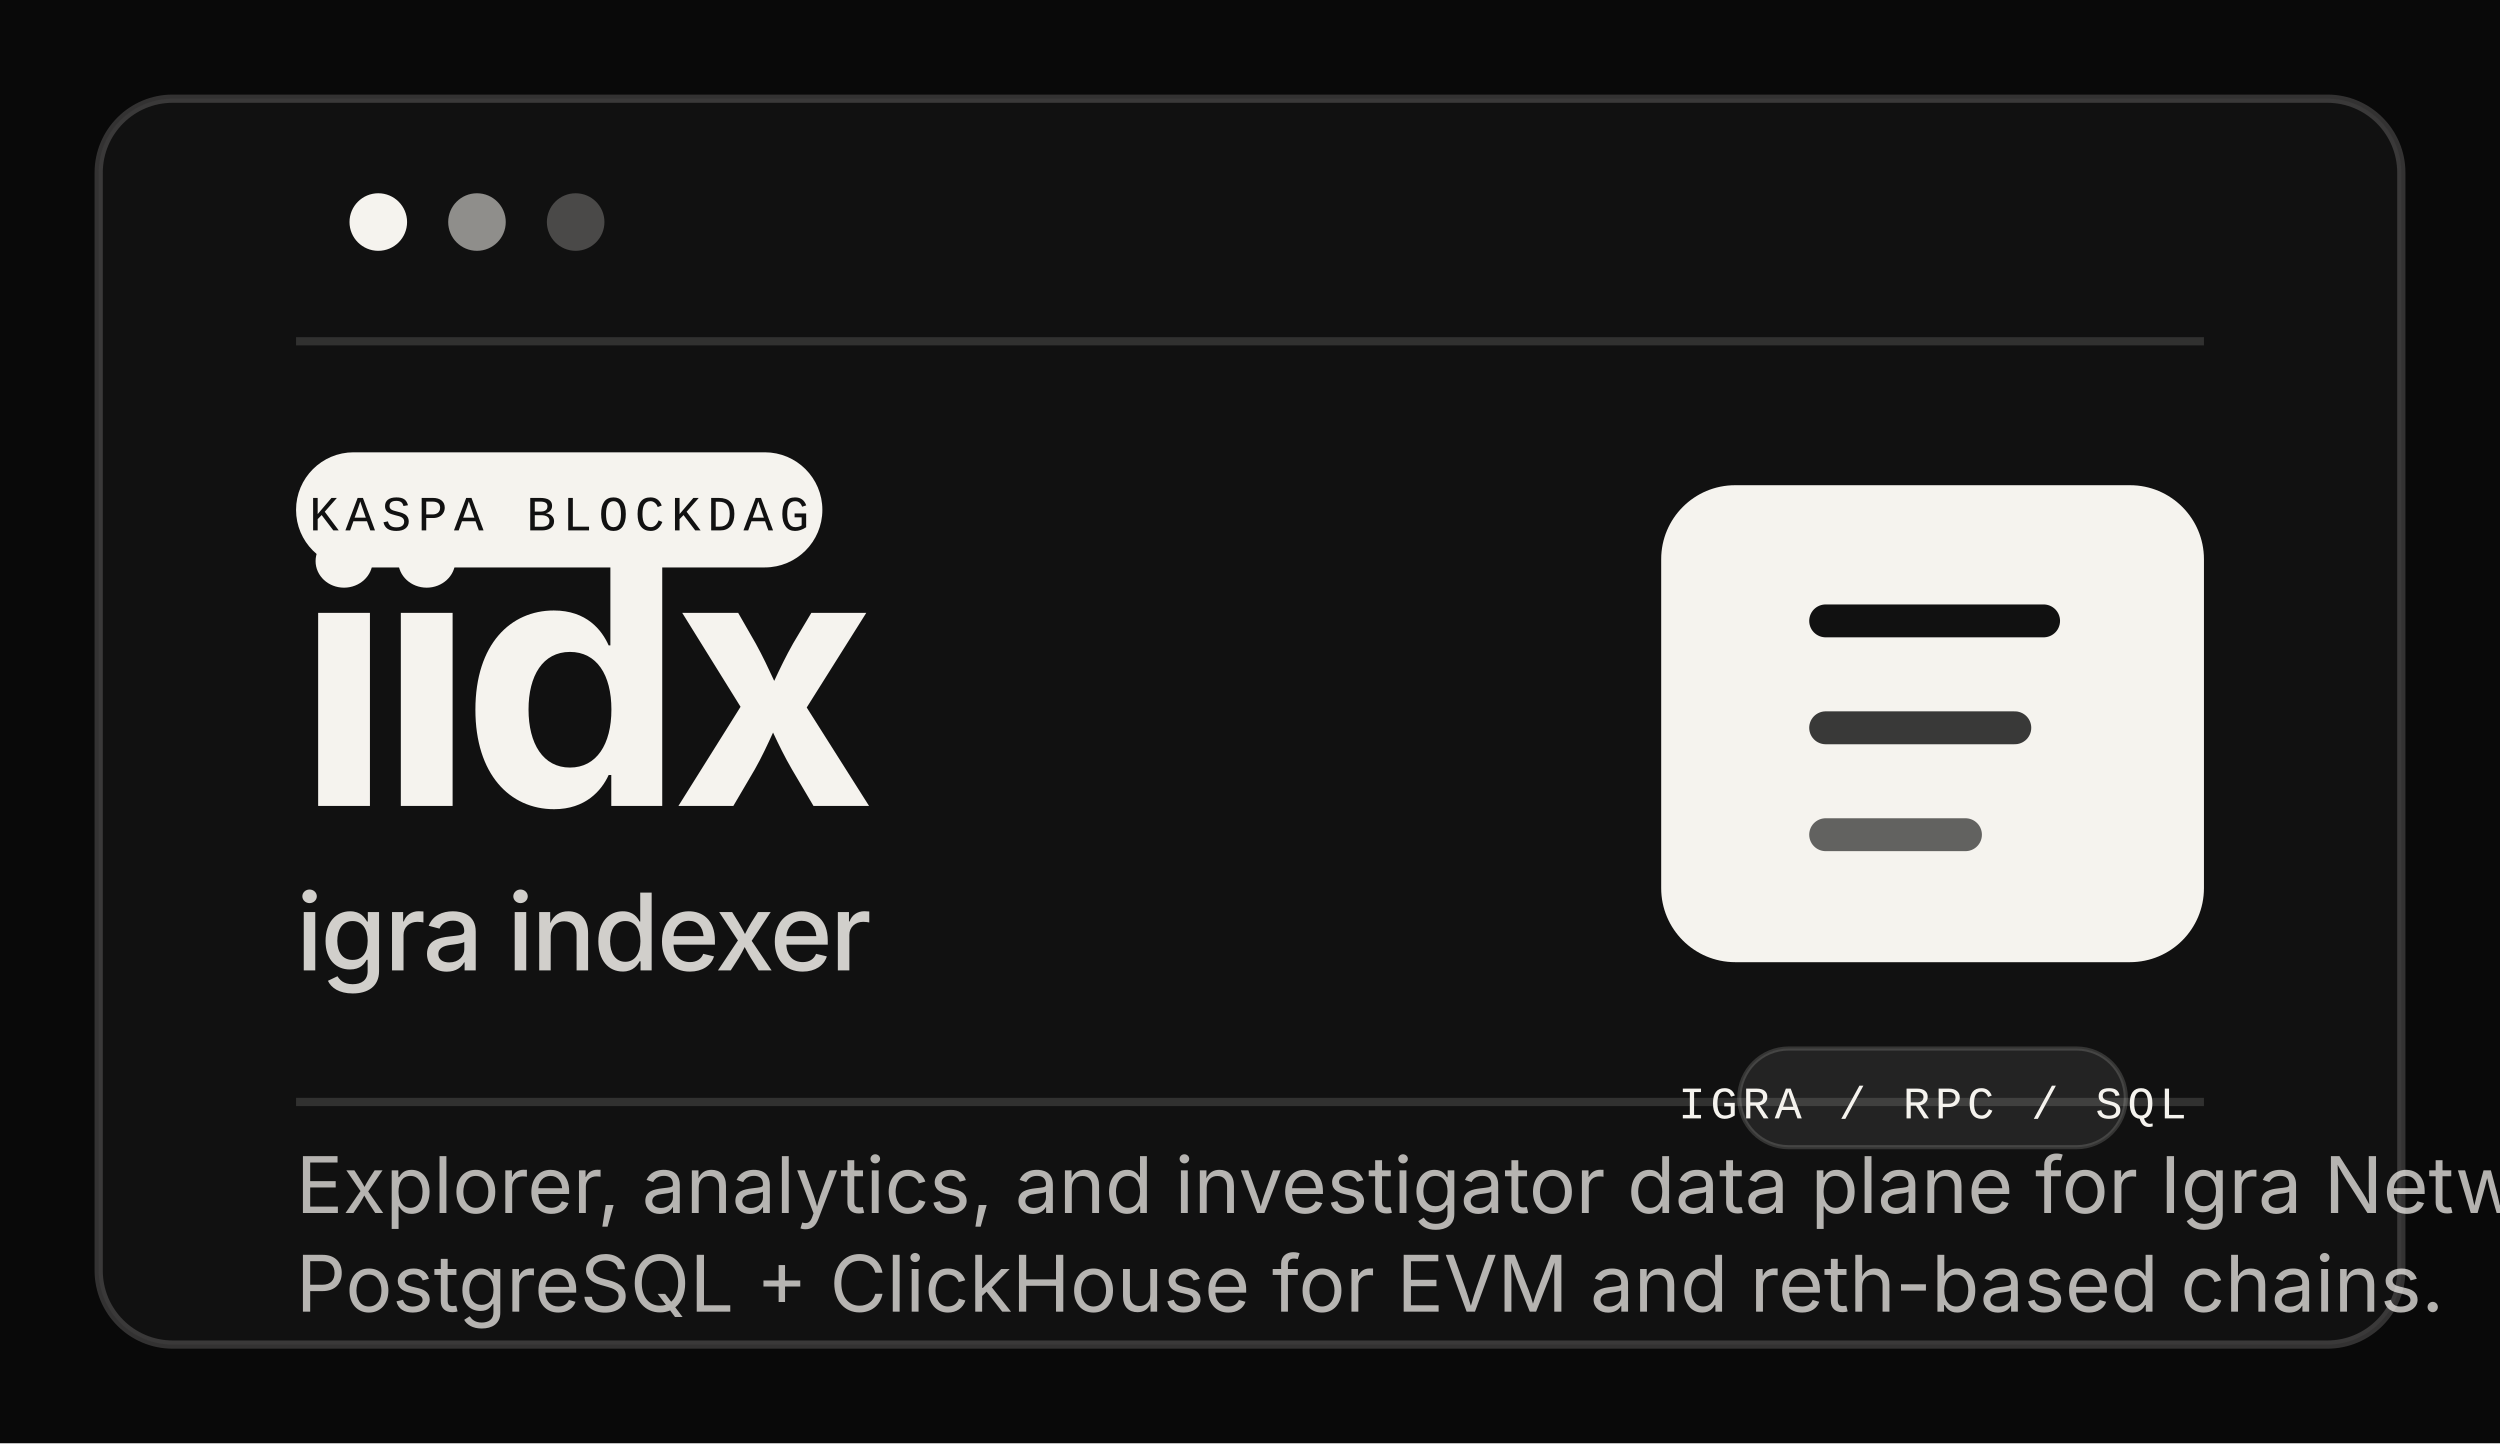
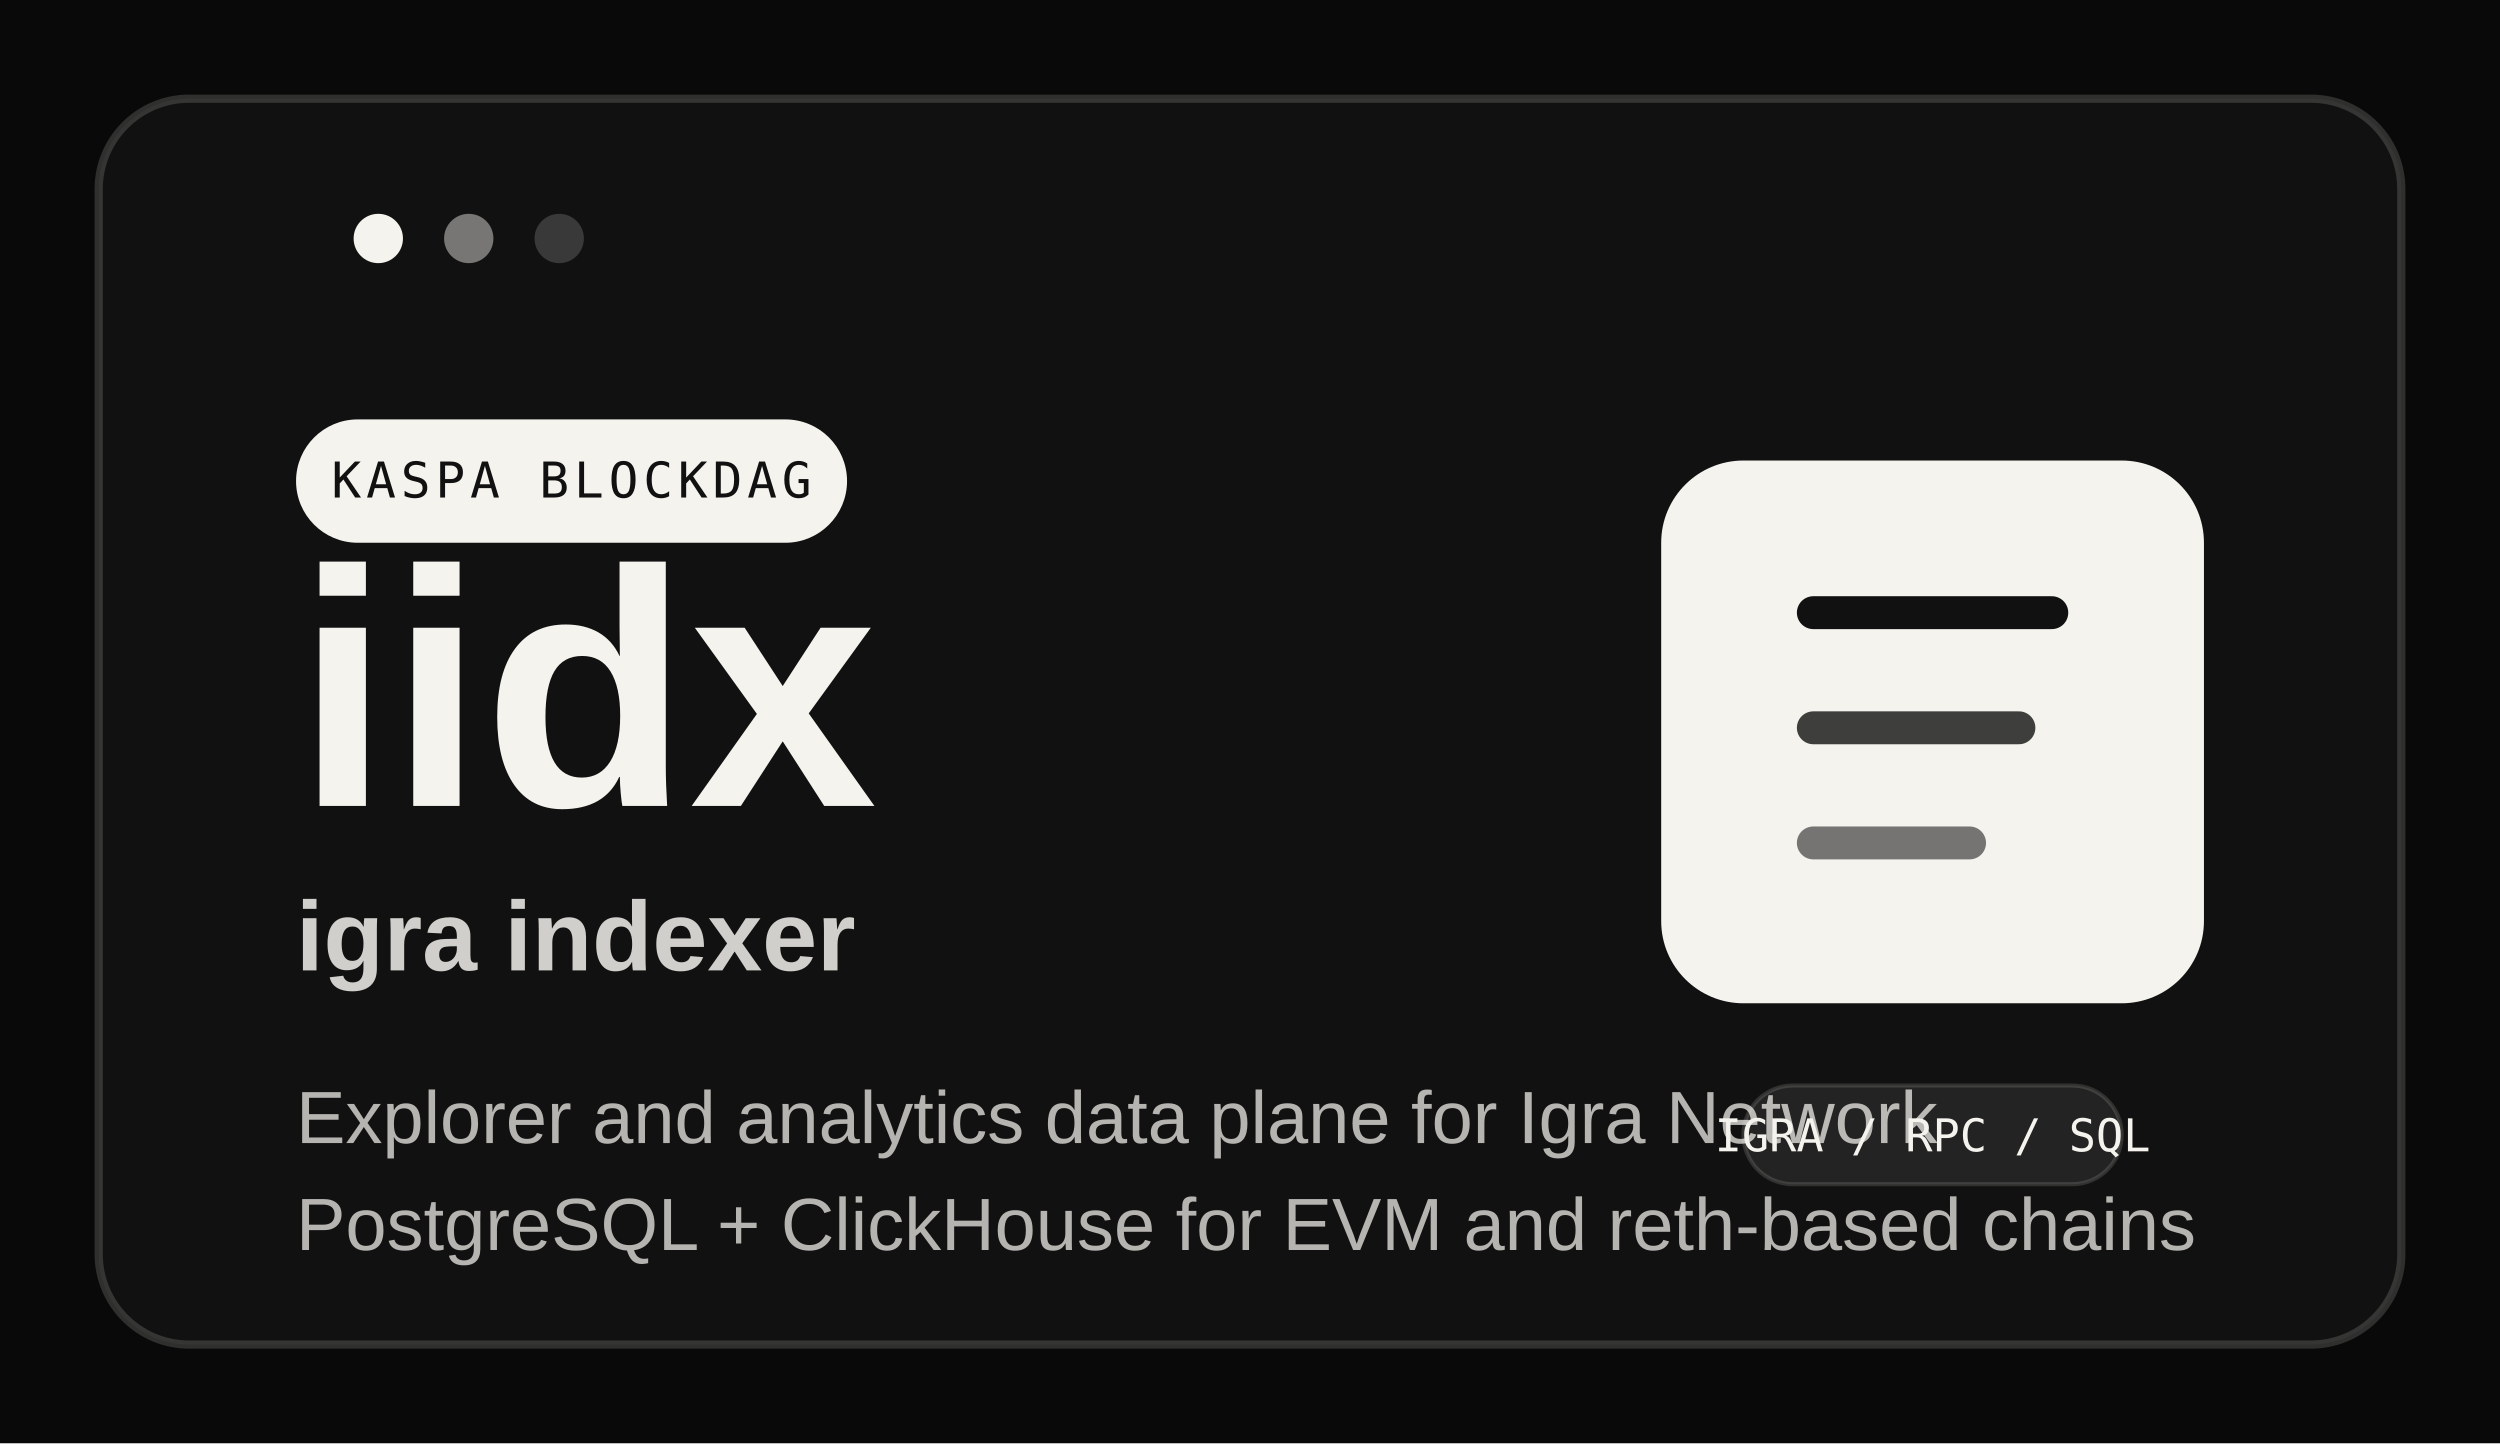
<svg xmlns="http://www.w3.org/2000/svg" width="608" height="351" viewBox="0 0 608 351" fill="none">
  <rect width="608" height="351" fill="#090909" />
-   <rect x="24" y="24" width="560" height="303" rx="18" fill="#111111" stroke="#F5F3EE" stroke-opacity="0.18" stroke-width="2" />
-   <path d="M72 83H536" stroke="#F5F3EE" stroke-opacity="0.14" stroke-width="2" />
-   <path d="M72 268H536" stroke="#F5F3EE" stroke-opacity="0.14" stroke-width="2" />
-   <circle cx="92" cy="54" r="7" fill="#F5F3EE" />
-   <circle cx="116" cy="54" r="7" fill="#F5F3EE" fill-opacity="0.55" />
-   <circle cx="140" cy="54" r="7" fill="#F5F3EE" fill-opacity="0.25" />
-   <rect x="72" y="110" width="128" height="28" rx="14" fill="#F5F3EE" />
-   <text x="136" y="129" text-anchor="middle" fill="#111111" font-family="SFMono-Regular, Menlo, Monaco, Consolas, Liberation Mono, monospace" font-size="12" letter-spacing="1.6">KASPA BLOCKDAG</text>
-   <text x="72" y="196" fill="#F5F3EE" font-family="Inter, Arial, sans-serif" font-size="86" font-weight="700" letter-spacing="-3.2">iidx</text>
-   <text x="72" y="236" fill="#F5F3EE" fill-opacity="0.84" font-family="Inter, Arial, sans-serif" font-size="26" font-weight="500" letter-spacing="-0.6">igra indexer</text>
-   <text x="72" y="295" fill="#F5F3EE" fill-opacity="0.72" font-family="Inter, Arial, sans-serif" font-size="19">Explorer, analytics, and investigator data plane for Igra Network.</text>
-   <text x="72" y="319" fill="#F5F3EE" fill-opacity="0.72" font-family="Inter, Arial, sans-serif" font-size="19">PostgreSQL + ClickHouse for EVM and reth-based chains.</text>
-   <rect x="404" y="118" width="132" height="116" rx="18" fill="#F5F3EE" />
-   <path d="M444 151H497" stroke="#111111" stroke-width="8" stroke-linecap="round" />
-   <path d="M444 177H490" stroke="#111111" stroke-opacity="0.82" stroke-width="8" stroke-linecap="round" />
-   <path d="M444 203H478" stroke="#111111" stroke-opacity="0.64" stroke-width="8" stroke-linecap="round" />
-   <rect x="423" y="255" width="94" height="24" rx="12" fill="#F5F3EE" fill-opacity="0.08" stroke="#F5F3EE" stroke-opacity="0.16" />
-   <text x="470" y="272" text-anchor="middle" fill="#F5F3EE" font-family="SFMono-Regular, Menlo, Monaco, Consolas, Liberation Mono, monospace" font-size="11" letter-spacing="1.2">IGRA / RPC / SQL</text>
+   <rect x="24" y="24" width="560" height="303" rx="22" fill="#111111" stroke="#F5F3EE" stroke-opacity="0.16" stroke-width="2" />
+   <circle cx="92" cy="58" r="6" fill="#F5F3EE" />
+   <circle cx="114" cy="58" r="6" fill="#F5F3EE" fill-opacity="0.45" />
+   <circle cx="136" cy="58" r="6" fill="#F5F3EE" fill-opacity="0.18" />
+   <rect x="72" y="102" width="134" height="30" rx="15" fill="#F5F3EE" />
+   <text x="139" y="121" text-anchor="middle" fill="#111111" font-family="monospace" font-size="12" letter-spacing="1.2">KASPA BLOCKDAG</text>
+   <text x="72" y="196" fill="#F5F3EE" font-family="Arial, Helvetica, sans-serif" font-size="82" font-weight="700">iidx</text>
+   <text x="72" y="236" fill="#F5F3EE" fill-opacity="0.84" font-family="Arial, Helvetica, sans-serif" font-size="24" font-weight="700">igra indexer</text>
+   <text x="72" y="278" fill="#F5F3EE" fill-opacity="0.72" font-family="Arial, Helvetica, sans-serif" font-size="18">Explorer and analytics data plane for Igra Network</text>
+   <text x="72" y="304" fill="#F5F3EE" fill-opacity="0.72" font-family="Arial, Helvetica, sans-serif" font-size="18">PostgreSQL + ClickHouse for EVM and reth-based chains</text>
+   <rect x="404" y="112" width="132" height="132" rx="20" fill="#F5F3EE" />
+   <path d="M441 149H499" stroke="#111111" stroke-width="8" stroke-linecap="round" />
+   <path d="M441 177H491" stroke="#111111" stroke-width="8" stroke-linecap="round" stroke-opacity="0.8" />
+   <path d="M441 205H479" stroke="#111111" stroke-width="8" stroke-linecap="round" stroke-opacity="0.56" />
+   <rect x="424" y="264" width="92" height="24" rx="12" fill="#F5F3EE" fill-opacity="0.08" stroke="#F5F3EE" stroke-opacity="0.14" />
+   <text x="470" y="280" text-anchor="middle" fill="#F5F3EE" font-family="monospace" font-size="11">IGRA / RPC / SQL</text>
</svg>
